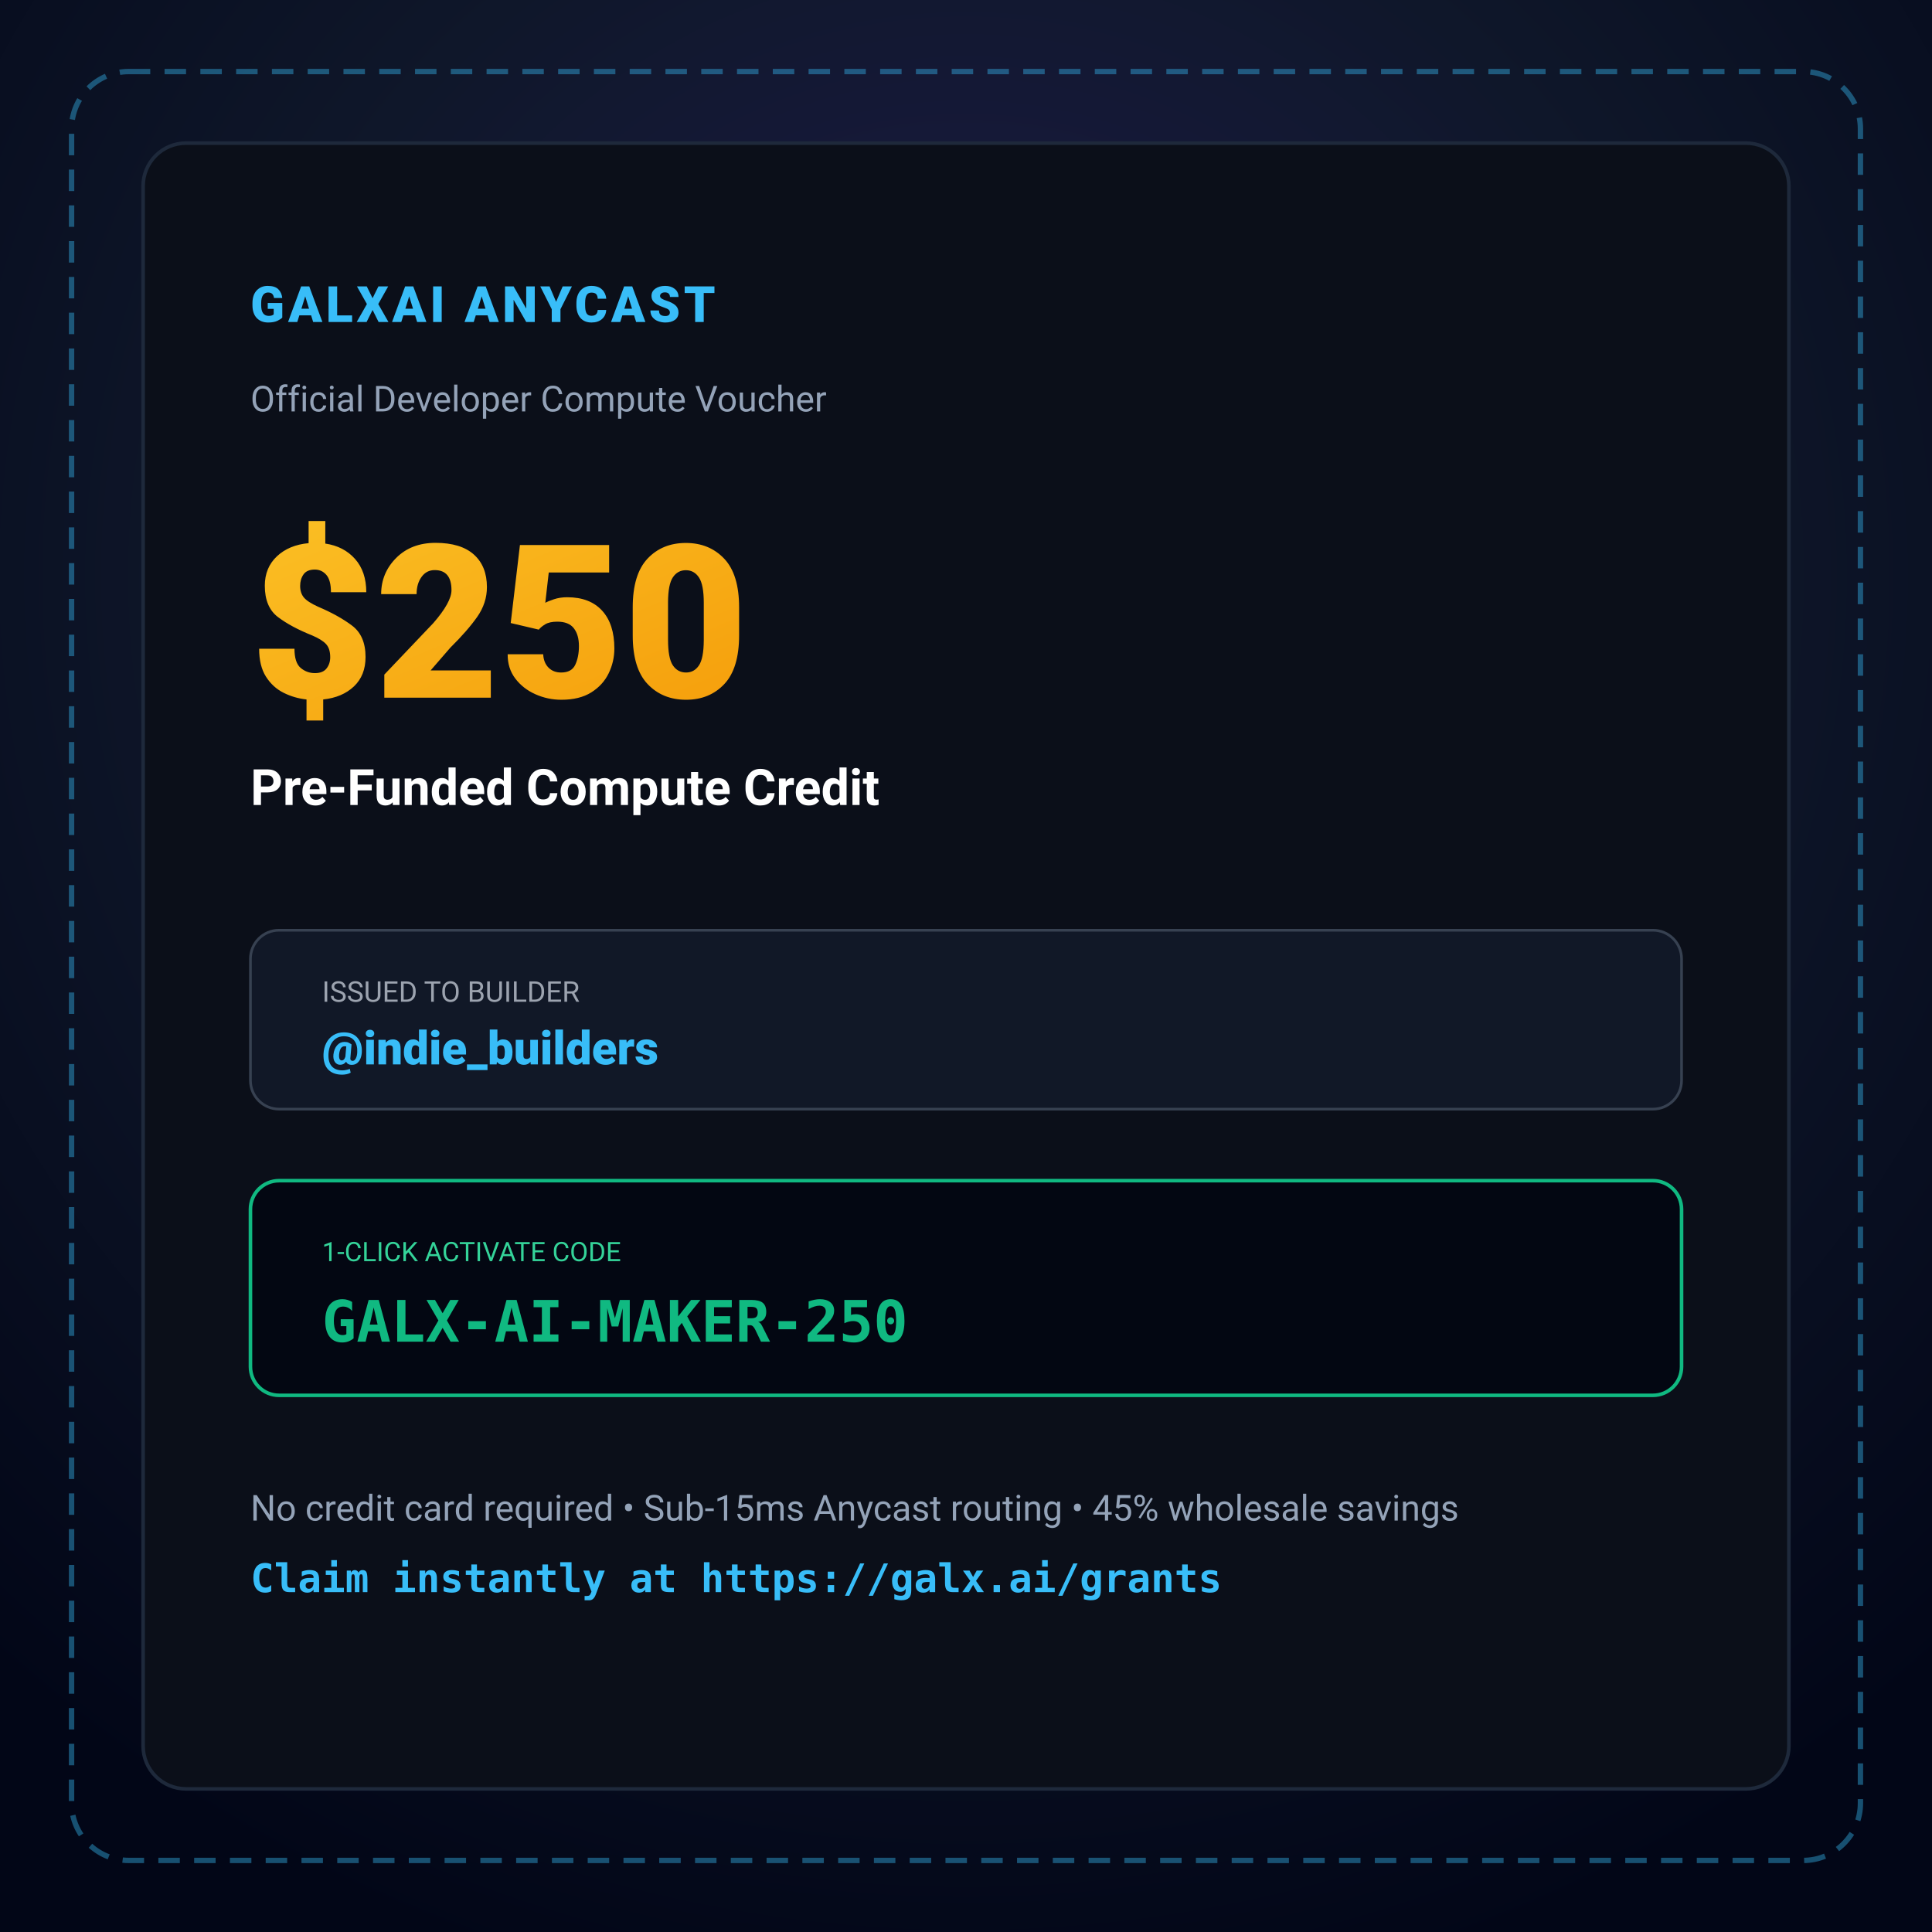
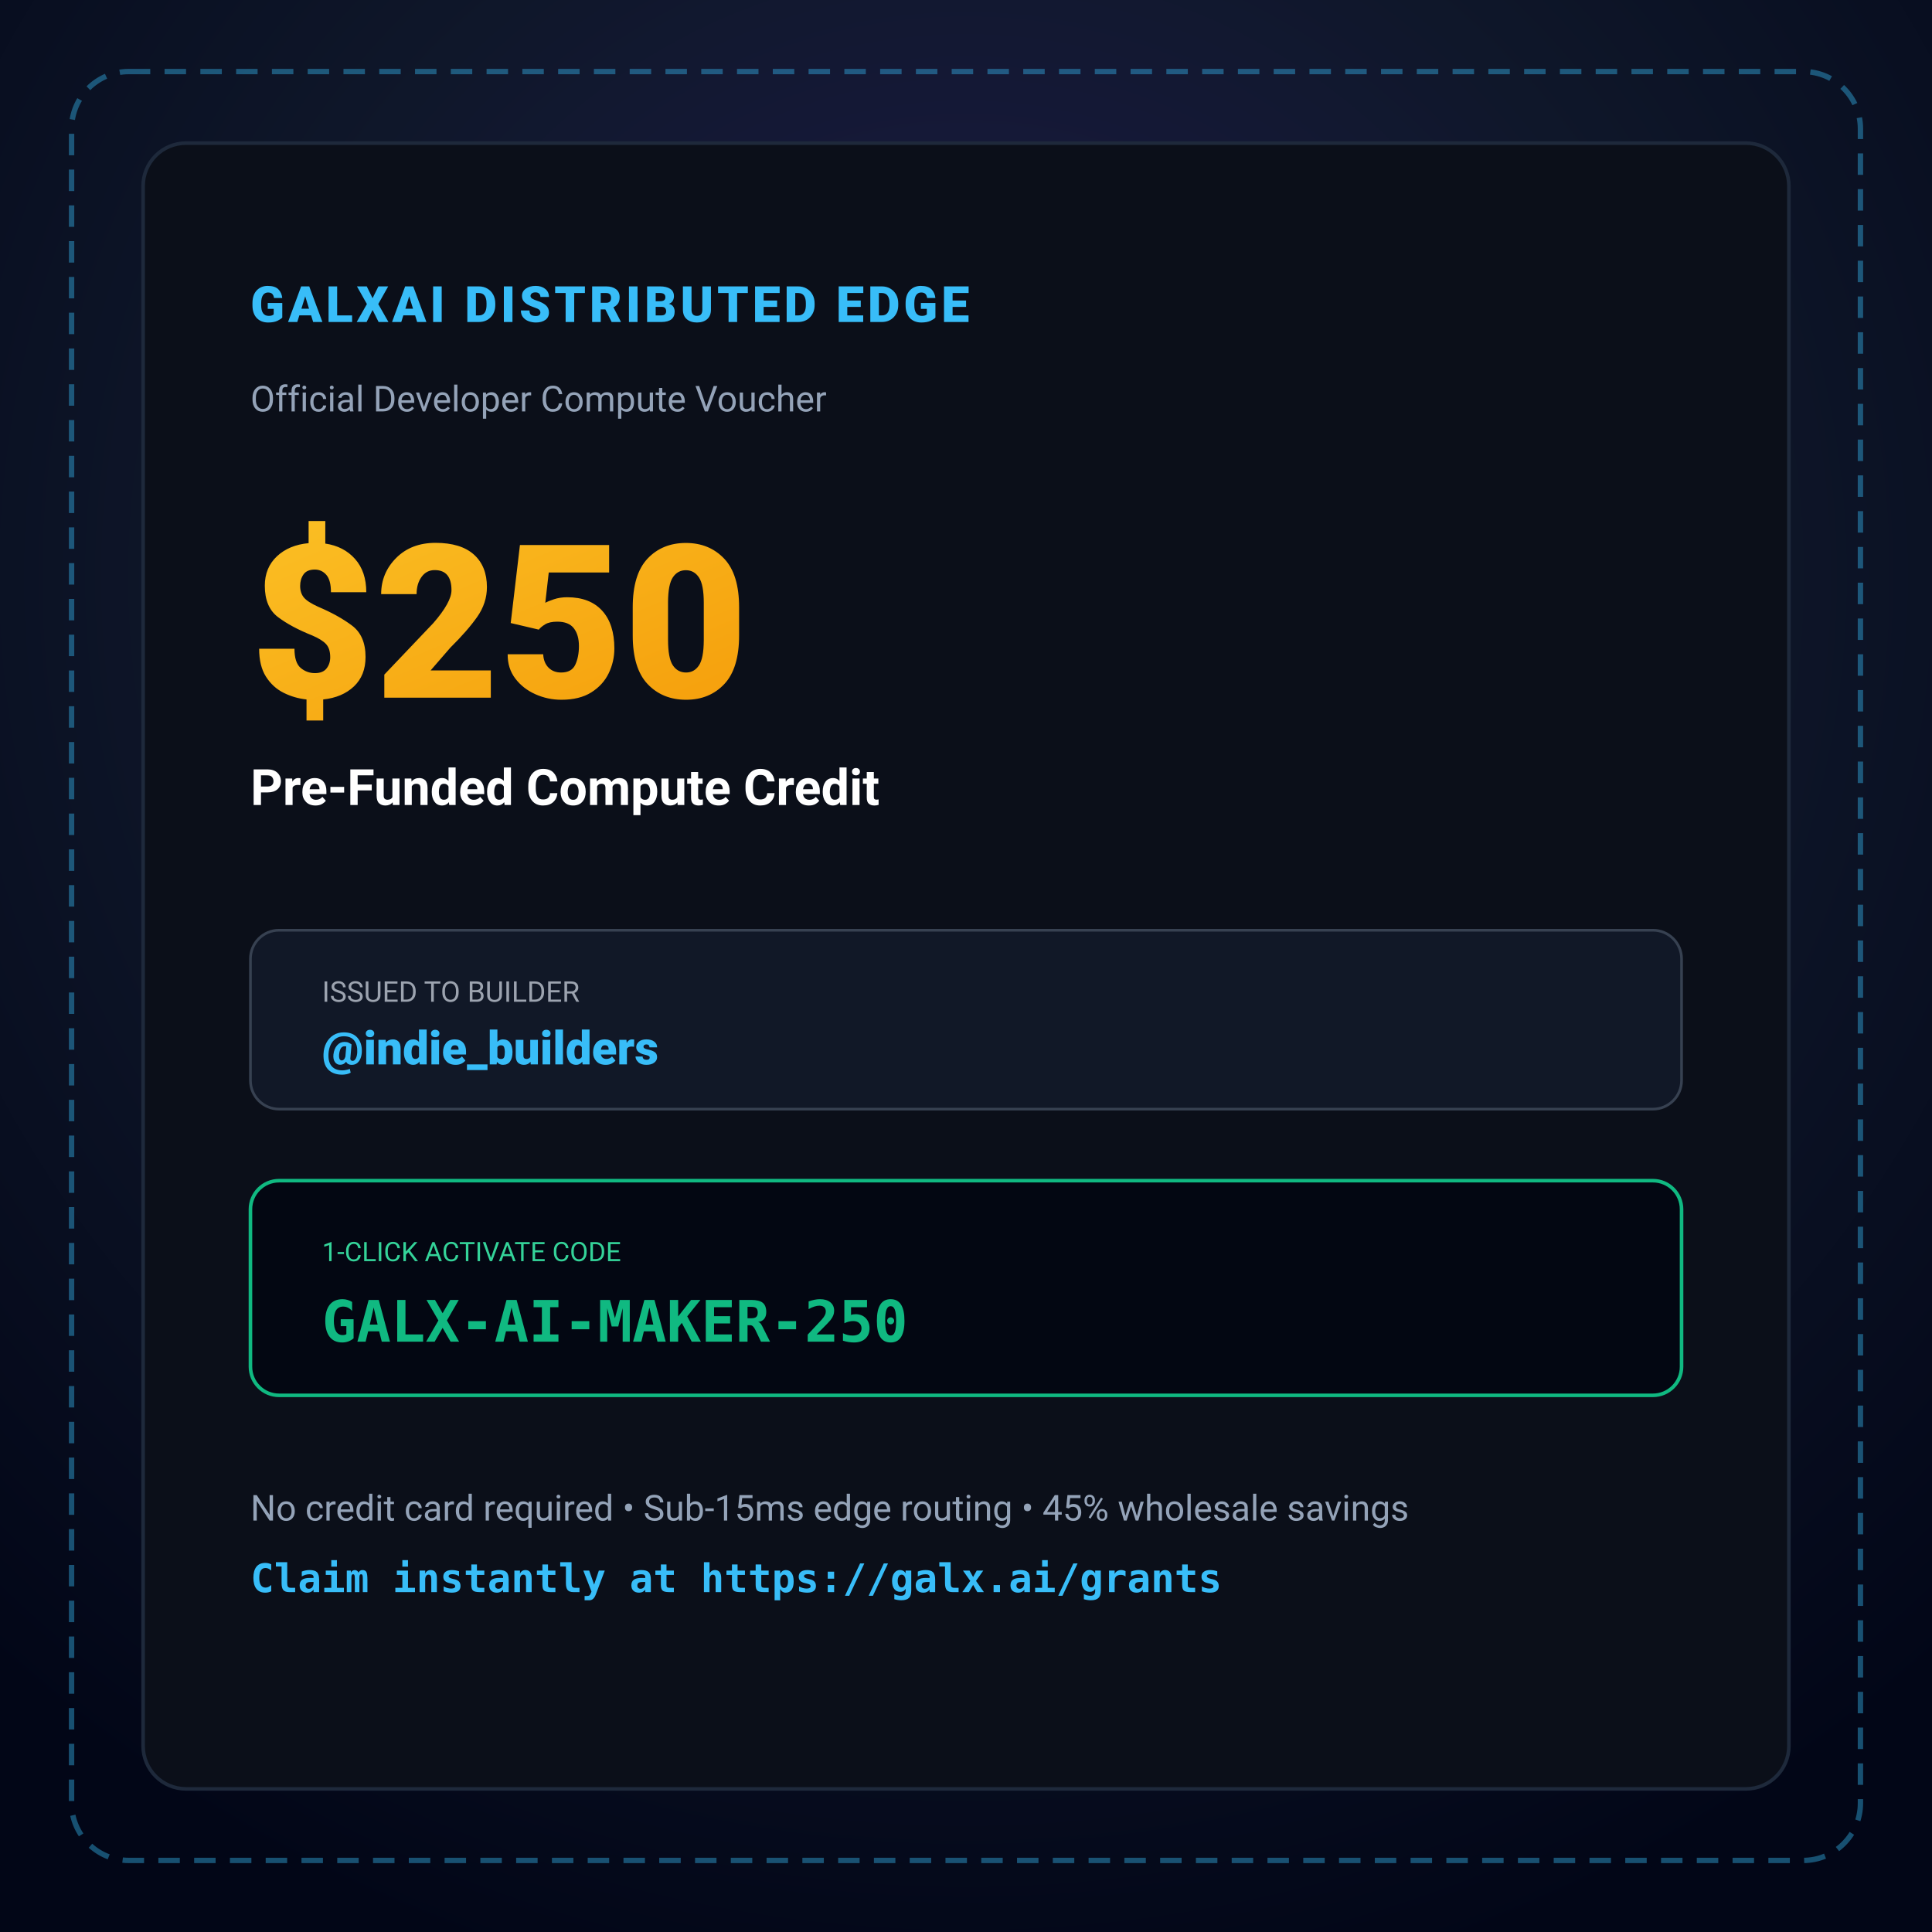
<svg xmlns="http://www.w3.org/2000/svg" viewBox="0 0 1080 1080" width="1080" height="1080">
  <defs>
    <radialGradient id="voucher-bg" cx="50%" cy="30%" r="75%">
      <stop offset="0%" stop-color="#1e1b4b" />
      <stop offset="50%" stop-color="#0f172a" />
      <stop offset="100%" stop-color="#020617" />
    </radialGradient>
    <linearGradient id="gold-grad" x1="0%" y1="0%" x2="100%" y2="100%">
      <stop offset="0%" stop-color="#fbbf24" />
      <stop offset="100%" stop-color="#f59e0b" />
    </linearGradient>
  </defs>
  <rect width="1080" height="1080" fill="url(#voucher-bg)" />
  <rect x="40" y="40" width="1000" height="1000" rx="32" fill="none" stroke="#38bdf8" stroke-width="3" stroke-dasharray="12 8" opacity="0.4" />
  <rect x="80" y="80" width="920" height="920" rx="24" fill="#0b0f19" stroke="#1e293b" stroke-width="2" />
-   <text x="140" y="180" font-family="-apple-system,BlinkMacSystemFont,Segoe UI,Roboto,sans-serif" font-size="28" font-weight="900" fill="#38bdf8" letter-spacing="2">GALXAI ANYCAST</text>
+   <text x="140" y="180" font-family="-apple-system,BlinkMacSystemFont,Segoe UI,Roboto,sans-serif" font-size="28" font-weight="900" fill="#38bdf8" letter-spacing="2">GALXAI DISTRIBUTED EDGE</text>
  <text x="140" y="230" font-family="-apple-system,BlinkMacSystemFont,Segoe UI,Roboto,sans-serif" font-size="20" fill="#94a3b8">Official Developer Compute Voucher</text>
  <text x="140" y="390" font-family="-apple-system,BlinkMacSystemFont,Segoe UI,Roboto,sans-serif" font-size="120" font-weight="900" fill="url(#gold-grad)">$250</text>
  <text x="140" y="450" font-family="-apple-system,BlinkMacSystemFont,Segoe UI,Roboto,sans-serif" font-size="28" font-weight="700" fill="#ffffff">Pre-Funded Compute Credit</text>
  <rect x="140" y="520" width="800" height="100" rx="16" fill="#111827" stroke="#374151" stroke-width="1.5" />
  <text x="180" y="560" font-family="-apple-system,BlinkMacSystemFont,Segoe UI,Roboto,sans-serif" font-size="16" fill="#9ca3af">ISSUED TO BUILDER</text>
  <text x="180" y="595" font-family="-apple-system,BlinkMacSystemFont,Segoe UI,Roboto,sans-serif" font-size="26" font-weight="800" fill="#38bdf8">@indie_builders</text>
  <rect x="140" y="660" width="800" height="120" rx="16" fill="#030712" stroke="#10b981" stroke-width="2" />
  <text x="180" y="705" font-family="-apple-system,BlinkMacSystemFont,Segoe UI,Roboto,sans-serif" font-size="15" fill="#34d399">1-CLICK ACTIVATE CODE</text>
  <text x="180" y="750" font-family="ui-monospace,Menlo,monospace" font-size="32" font-weight="900" fill="#10b981">GALX-AI-MAKER-250</text>
-   <text x="140" y="850" font-family="-apple-system,BlinkMacSystemFont,Segoe UI,Roboto,sans-serif" font-size="20" fill="#94a3b8">No credit card required • Sub-15ms Anycast routing • 45% wholesale savings</text>
+   <text x="140" y="850" font-family="-apple-system,BlinkMacSystemFont,Segoe UI,Roboto,sans-serif" font-size="20" fill="#94a3b8">No credit card required • Sub-15ms edge routing • 45% wholesale savings</text>
  <text x="140" y="890" font-family="ui-monospace,Menlo,monospace" font-size="22" font-weight="700" fill="#38bdf8">Claim instantly at https://galx.ai/grants</text>
</svg>
